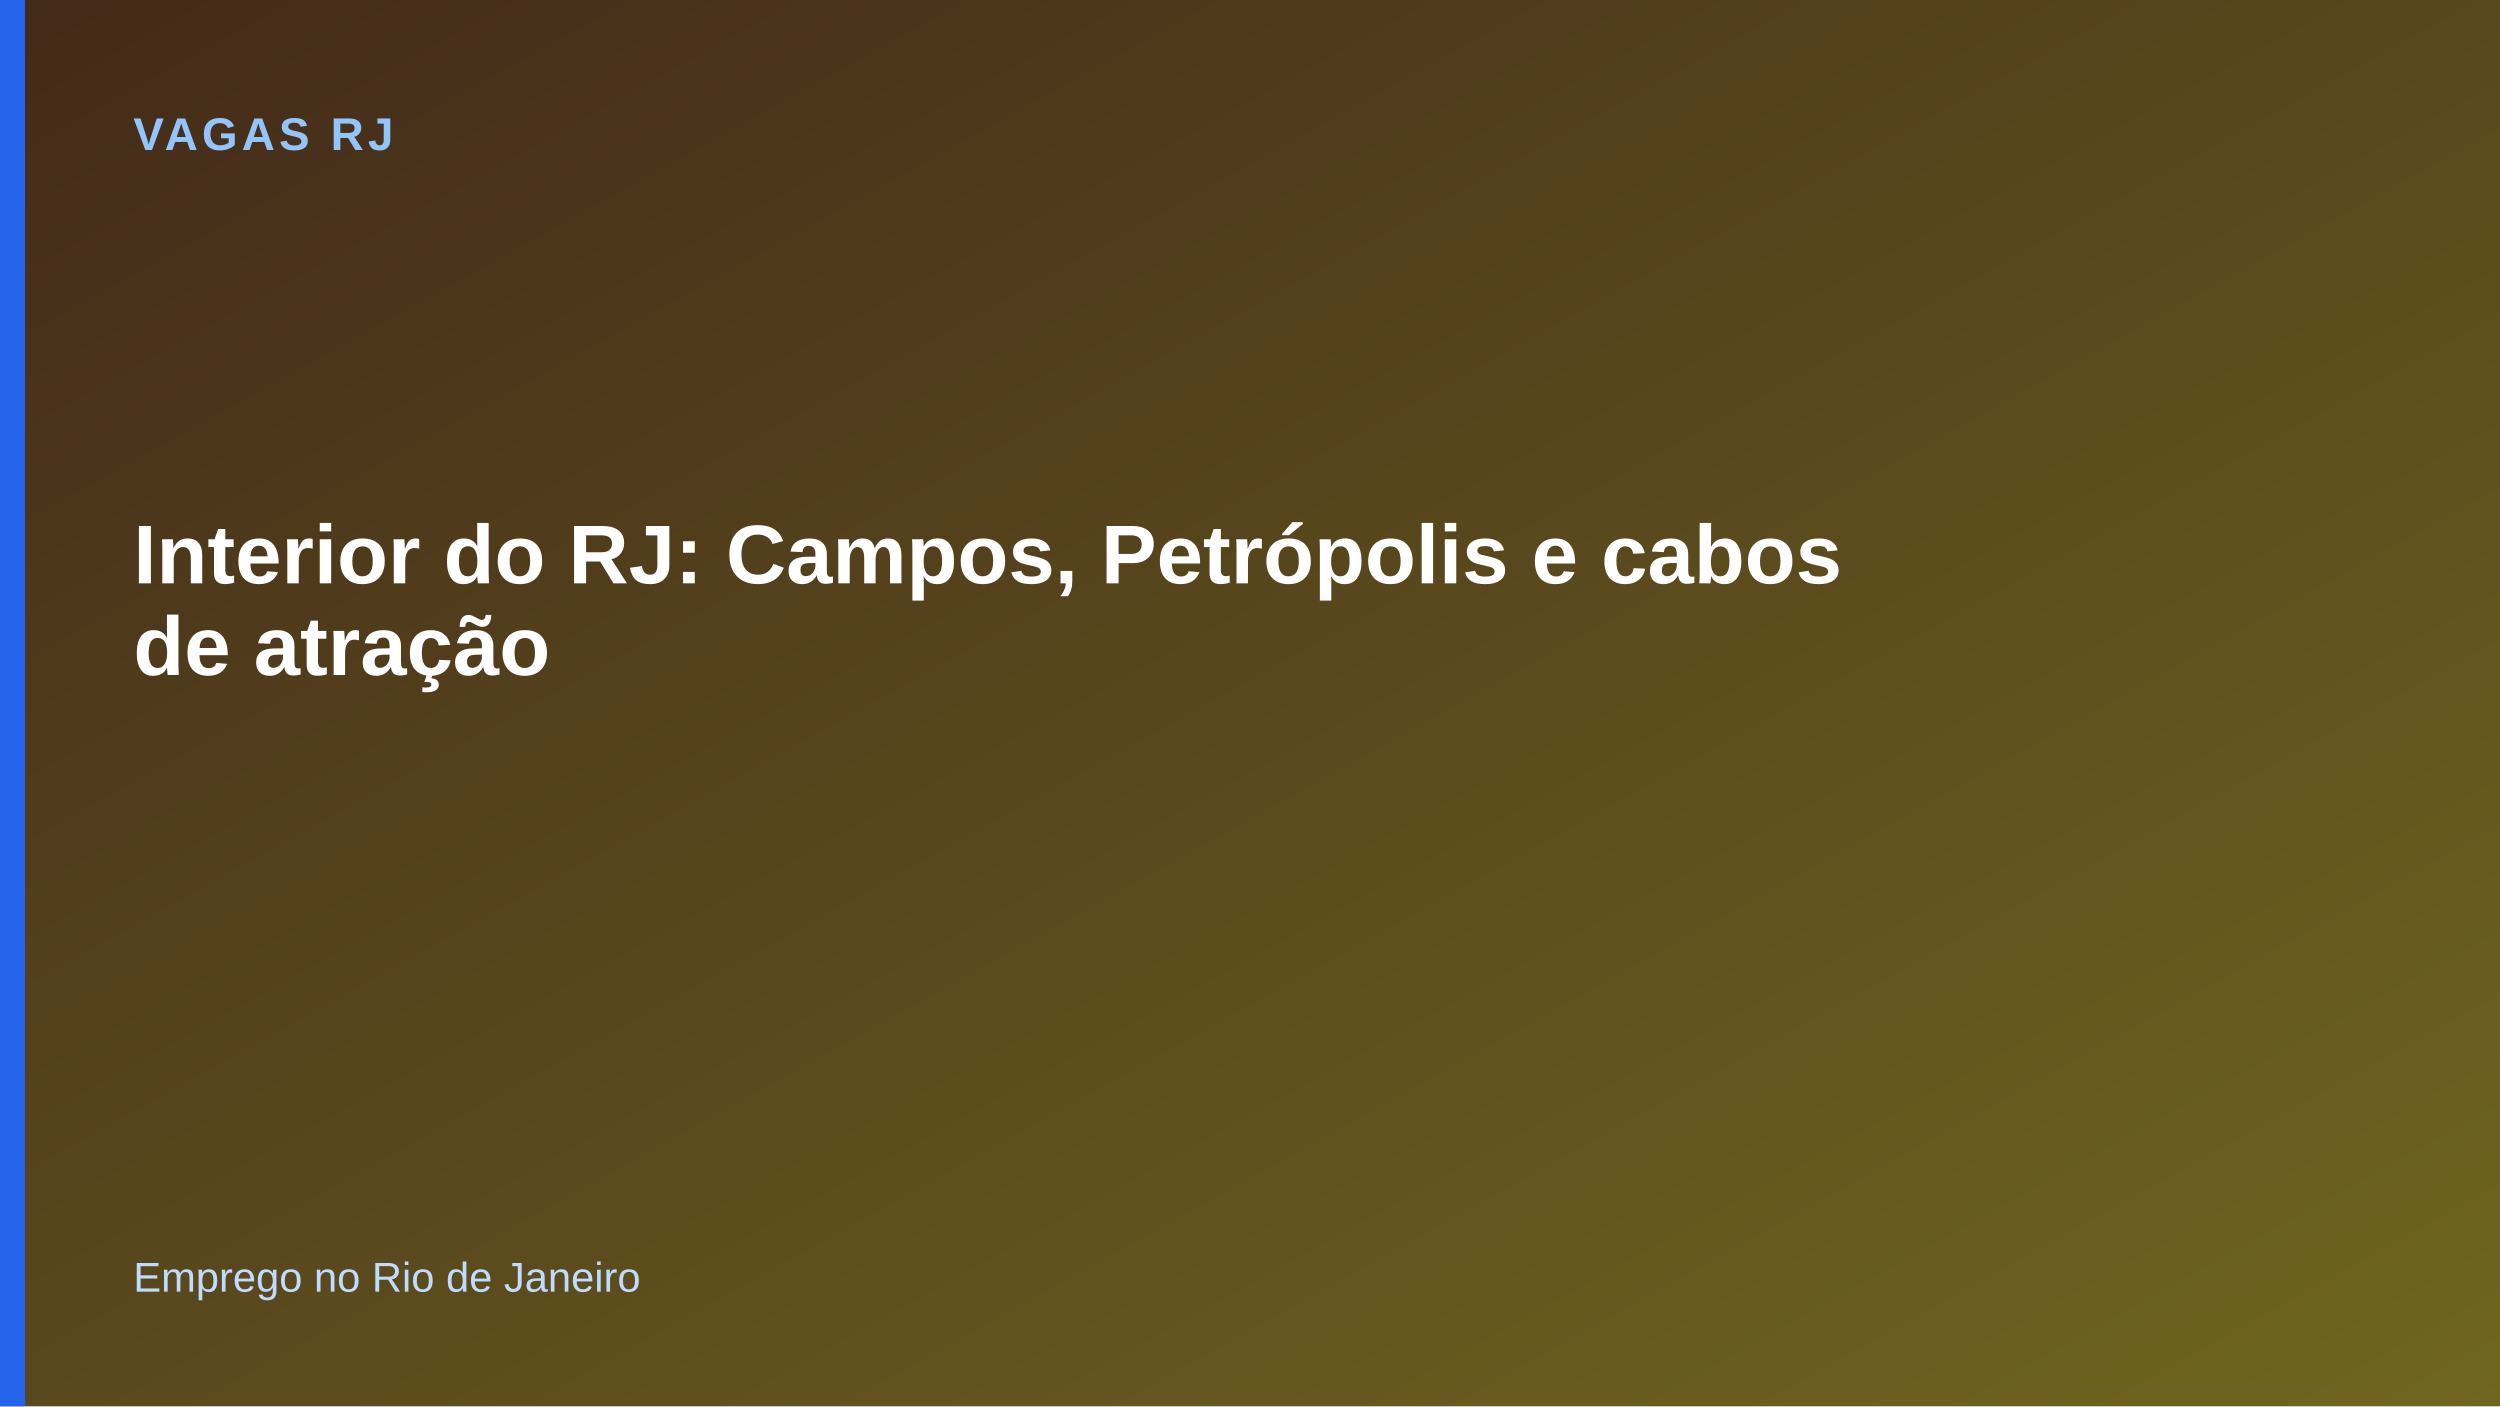
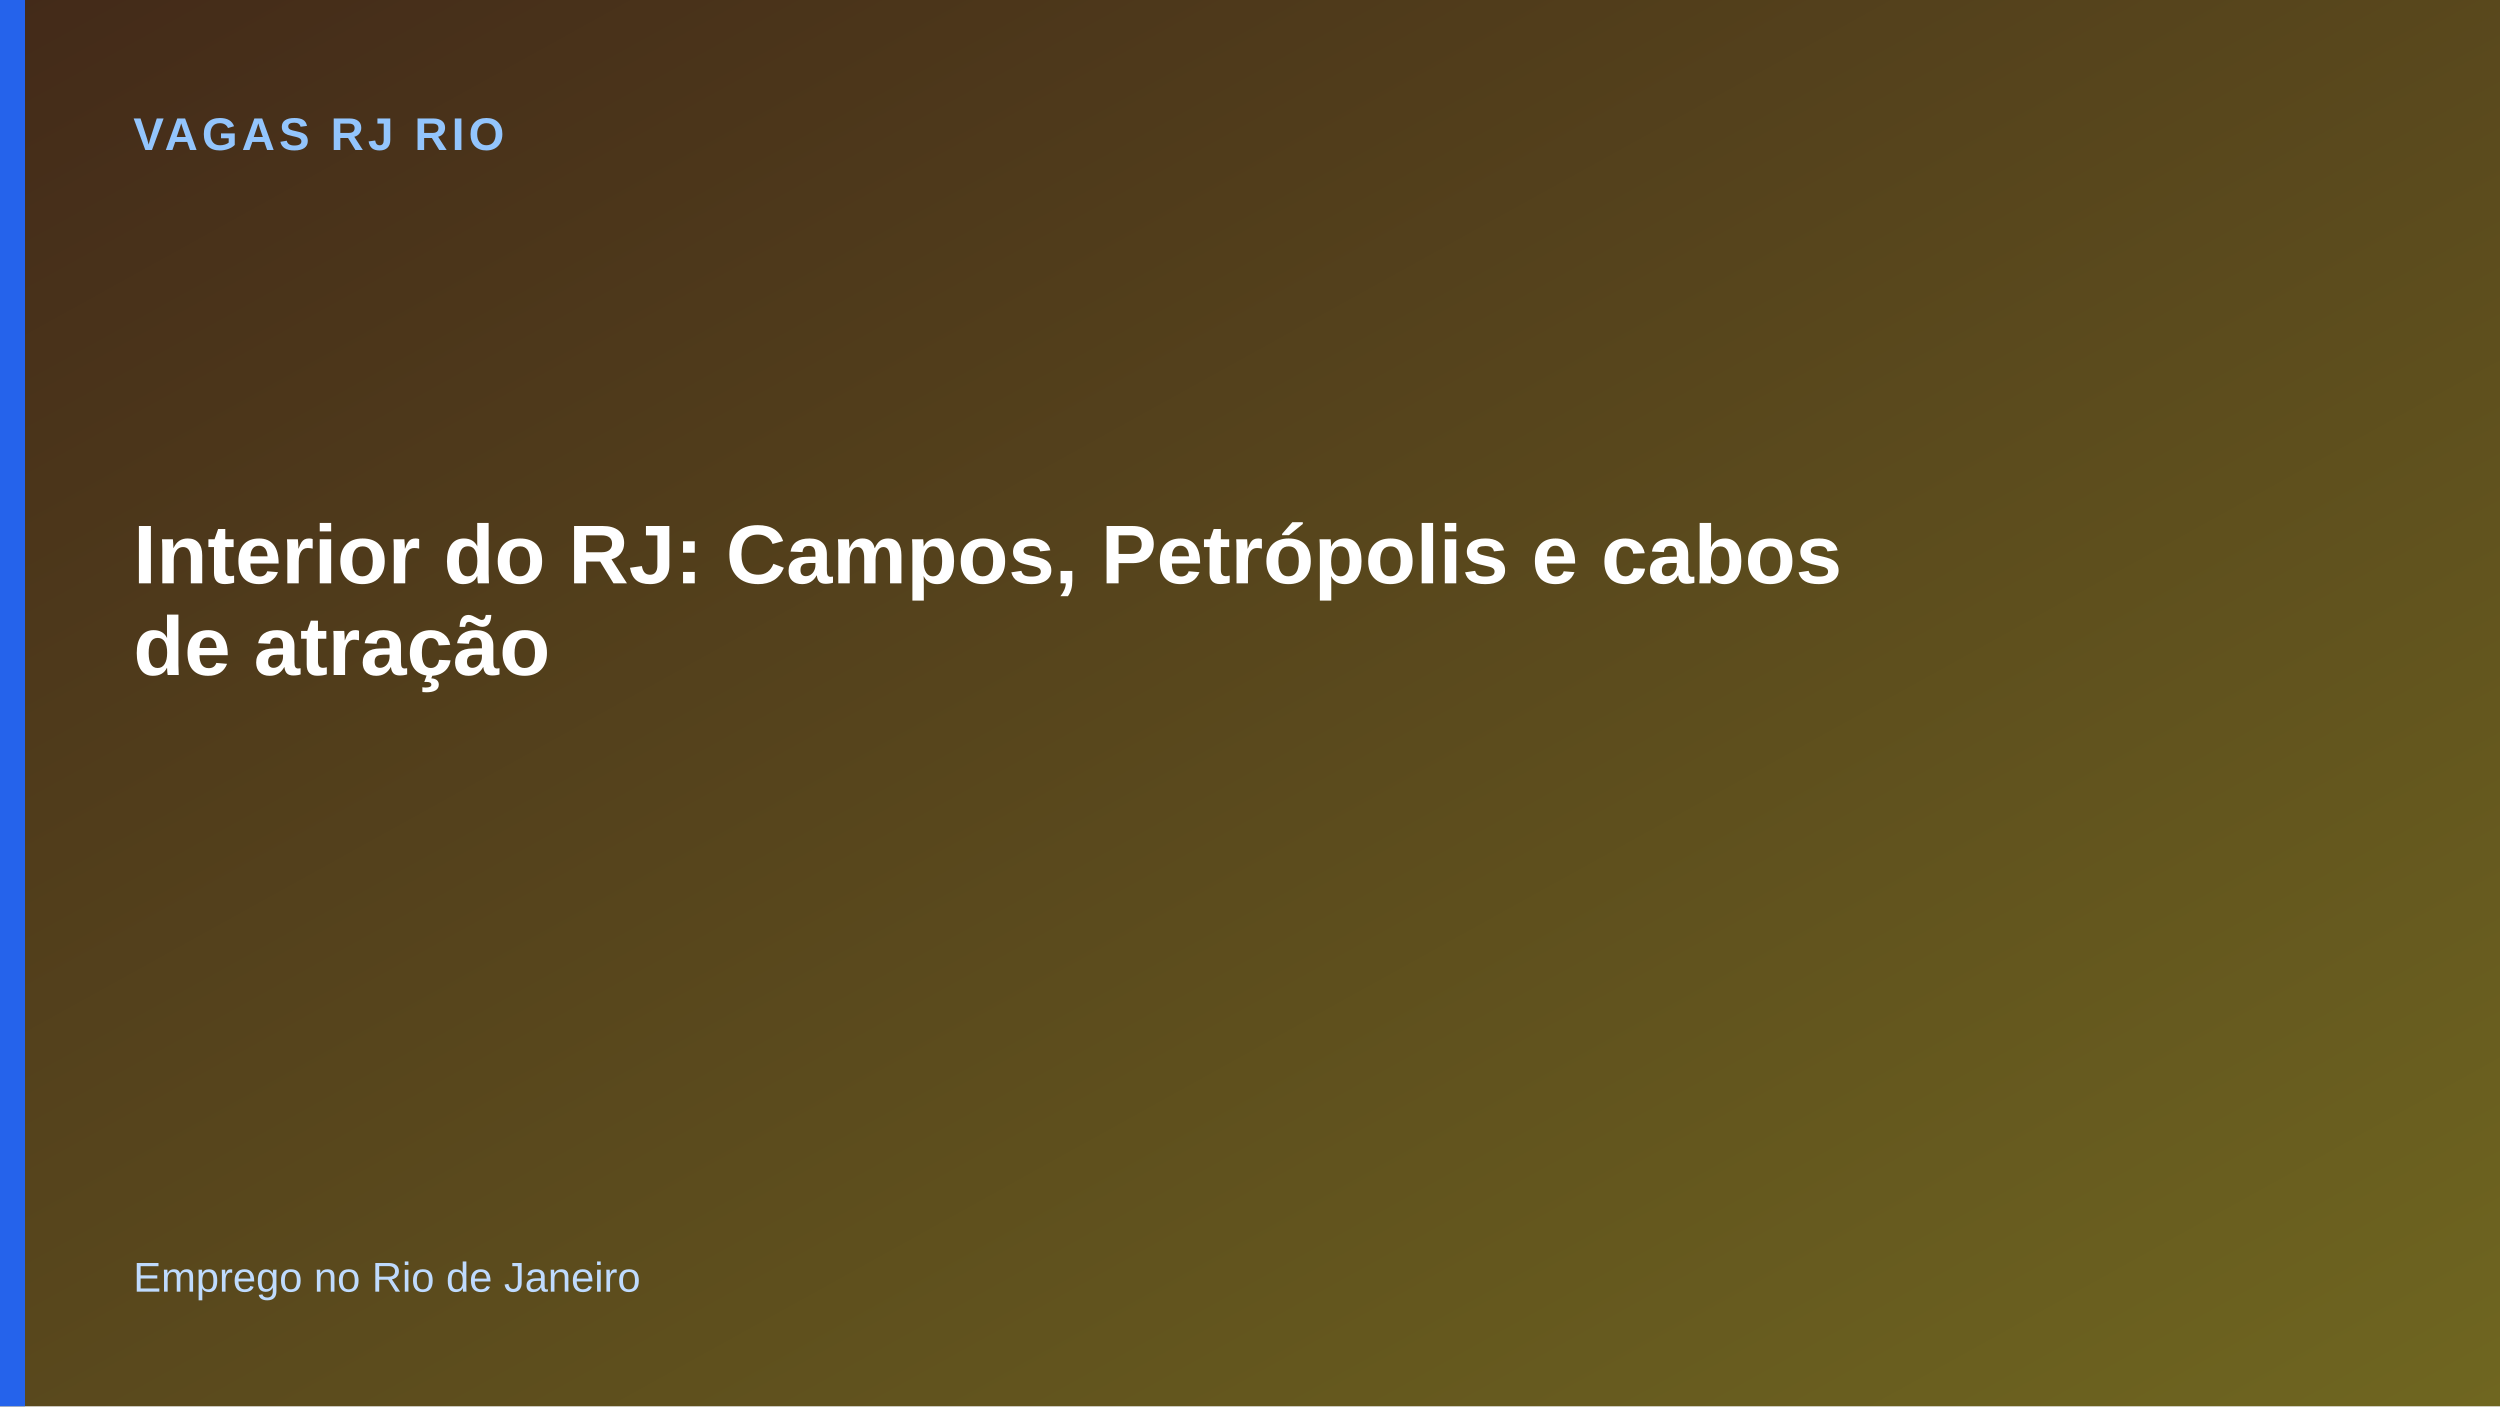
<svg xmlns="http://www.w3.org/2000/svg" width="1200" height="675" viewBox="0 0 1200 675" role="img" aria-label="Interior do RJ: Campos, Petrópolis e cabos de atração">
  <defs>
    <linearGradient id="g" x1="0" y1="0" x2="1" y2="1">
      <stop offset="0%" stop-color="hsl(25, 45%, 18%)" />
      <stop offset="100%" stop-color="hsl(53, 55%, 28%)" />
    </linearGradient>
  </defs>
  <rect width="1200" height="675" fill="url(#g)" />
  <rect x="0" y="0" width="12" height="675" fill="#2563eb" />
-   <text x="64" y="72" fill="#93c5fd" font-family="Segoe UI, Arial, sans-serif" font-size="22" font-weight="700" letter-spacing="2">VAGAS RJ</text>
+   <text x="64" y="72" fill="#93c5fd" font-family="Segoe UI, Arial, sans-serif" font-size="22" font-weight="700" letter-spacing="2">VAGAS RJ RIO</text>
  <text x="64" y="280" fill="#ffffff" font-family="Segoe UI, Arial, sans-serif" font-size="40" font-weight="700">
    <tspan x="64" dy="0">Interior do RJ: Campos, Petrópolis e cabos</tspan>
    <tspan x="64" dy="44">de atração</tspan>
  </text>
  <text x="64" y="620" fill="#bfdbfe" font-family="Segoe UI, Arial, sans-serif" font-size="20">Emprego no Rio de Janeiro</text>
</svg>
